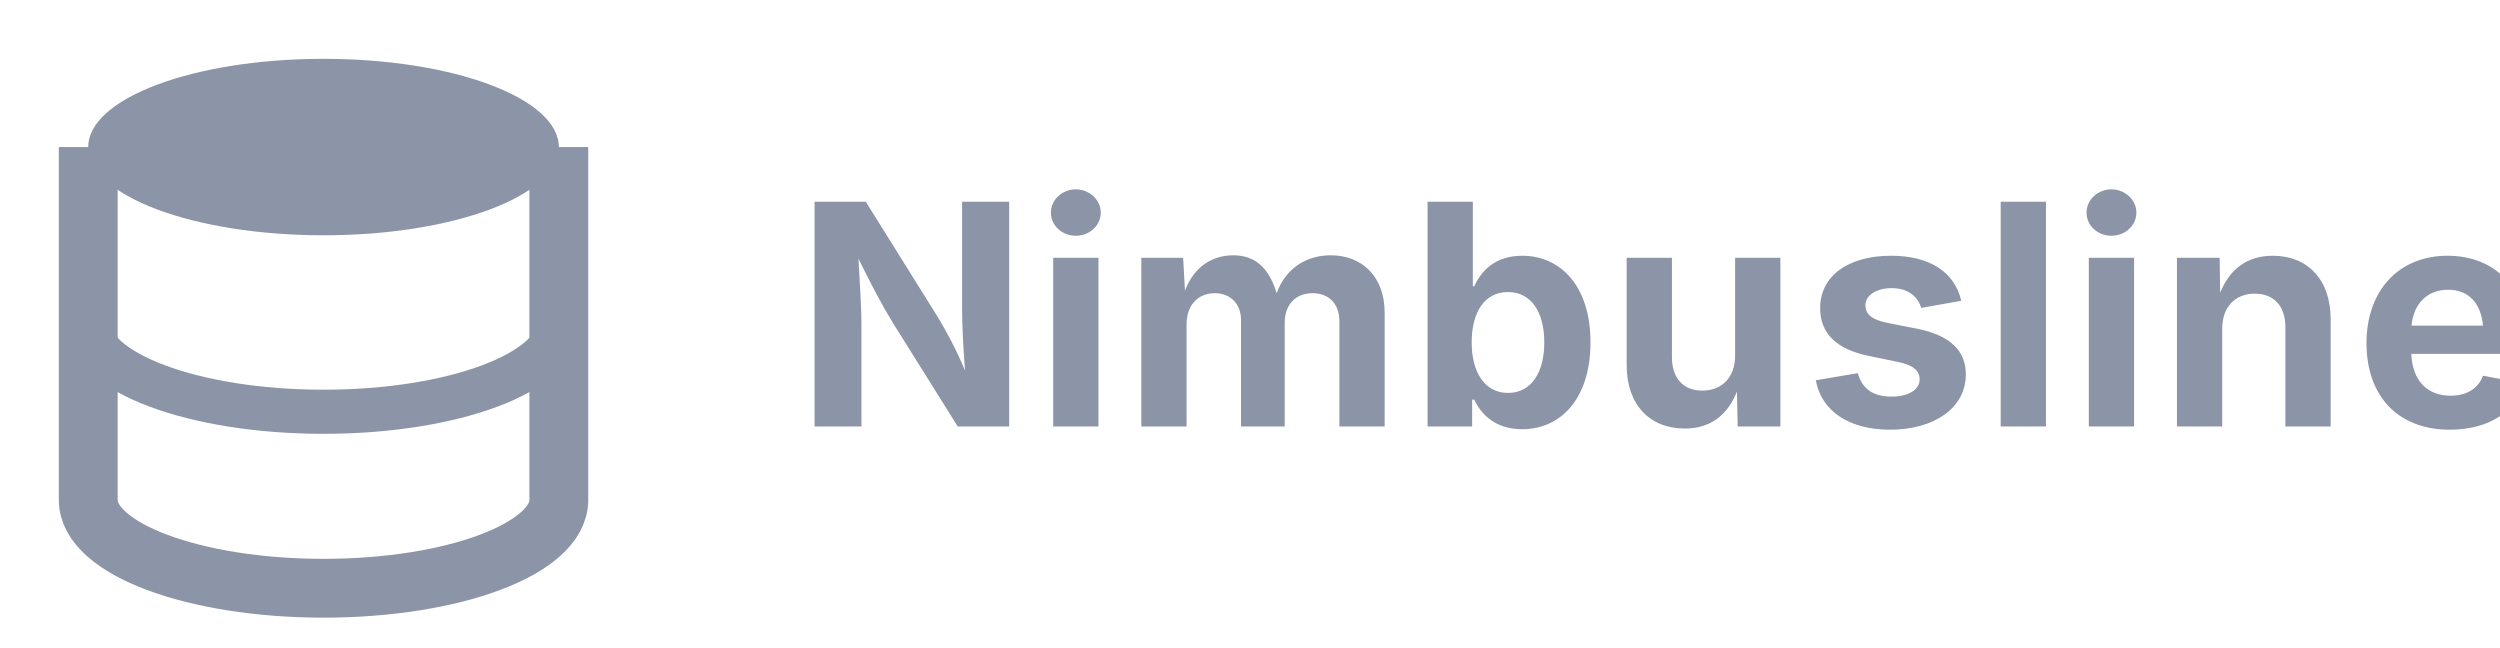
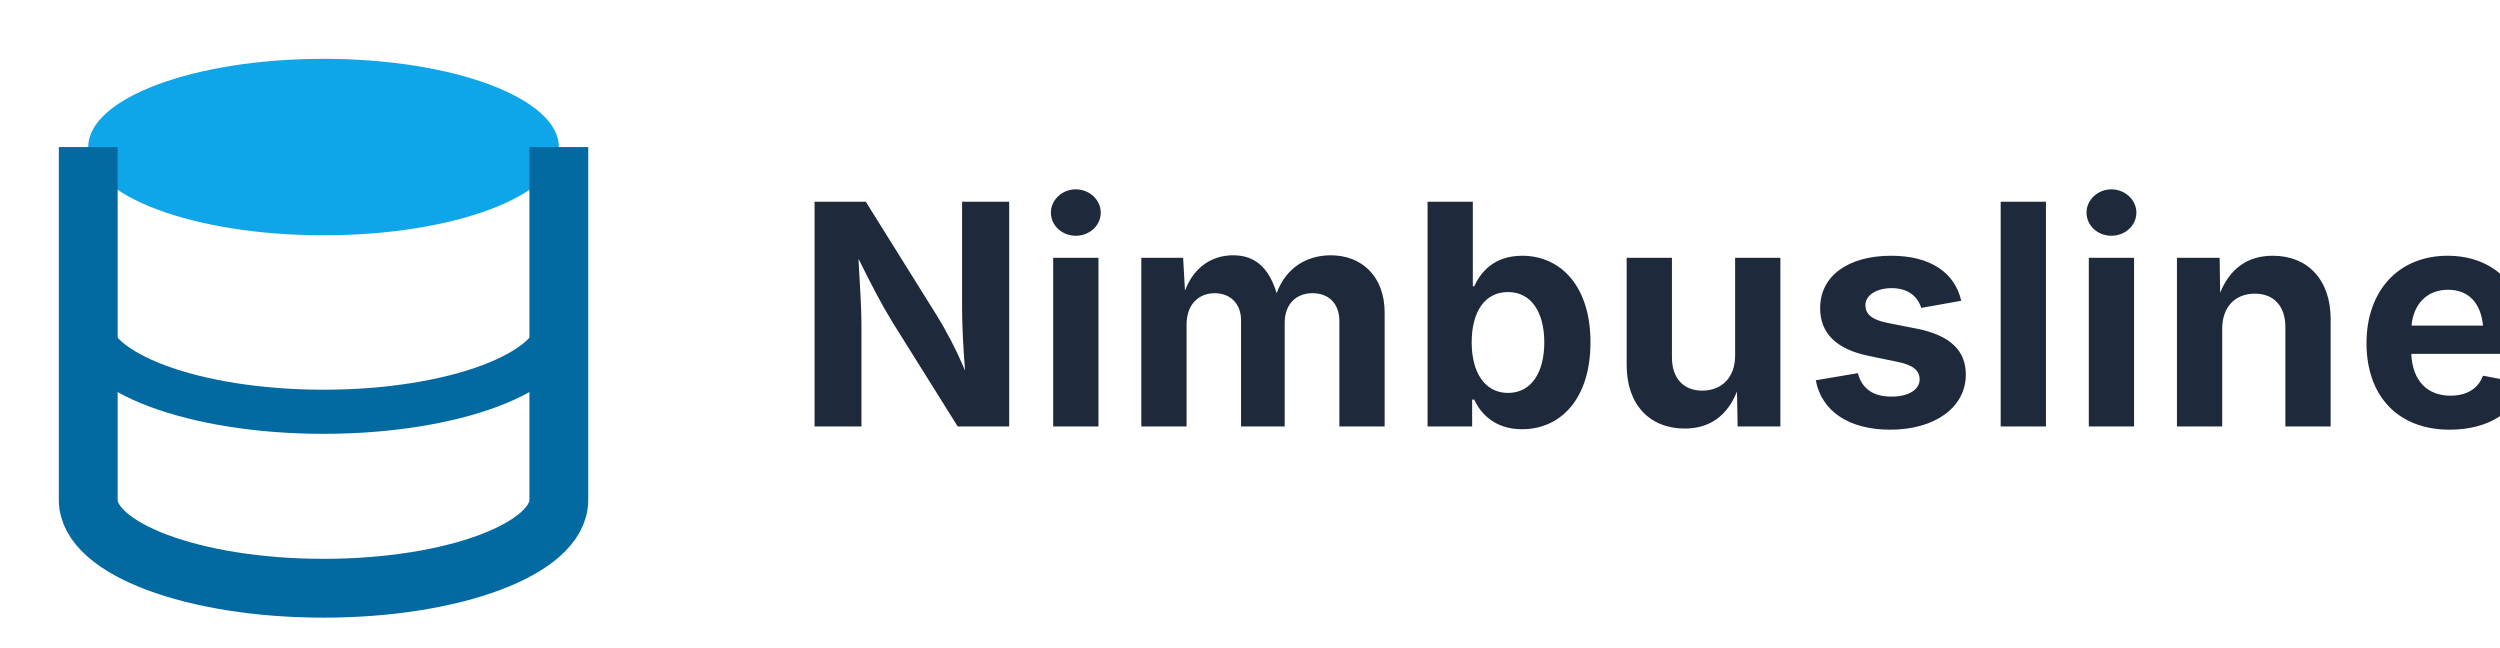
<svg xmlns="http://www.w3.org/2000/svg" viewBox="0 0 170 44" role="img" aria-label="Nimbusline">
  <g transform="translate(0 0)">
-     <ellipse cx="22" cy="10" rx="16" ry="6" fill="#8b95a7" />
-     <path d="M6 10 V34 A16 6 0 0 0 38 34 V10" fill="none" stroke="#8b95a7" stroke-width="4" />
-     <path d="M6 22 A16 6 0 0 0 38 22" fill="none" stroke="#8b95a7" stroke-width="3" />
+     <ellipse cx="22" cy="10" rx="16" ry="6" fill="#0ea5e9" />
+     <path d="M6 10 V34 A16 6 0 0 0 38 34 V10" fill="none" stroke="#0369a1" stroke-width="4" />
+     <path d="M6 22 A16 6 0 0 0 38 22" fill="none" stroke="#0369a1" stroke-width="3" />
  </g>
-   <text x="54" y="29" textLength="114" lengthAdjust="spacingAndGlyphs" font-family="Inter, 'Segoe UI', Arial, sans-serif" font-size="21" font-weight="700" letter-spacing="0.3" fill="#8b95a7">Nimbusline</text>
+   <text x="54" y="29" textLength="114" lengthAdjust="spacingAndGlyphs" font-family="Inter, 'Segoe UI', Arial, sans-serif" font-size="21" font-weight="700" letter-spacing="0.3" fill="#1e293b">Nimbusline</text>
</svg>
